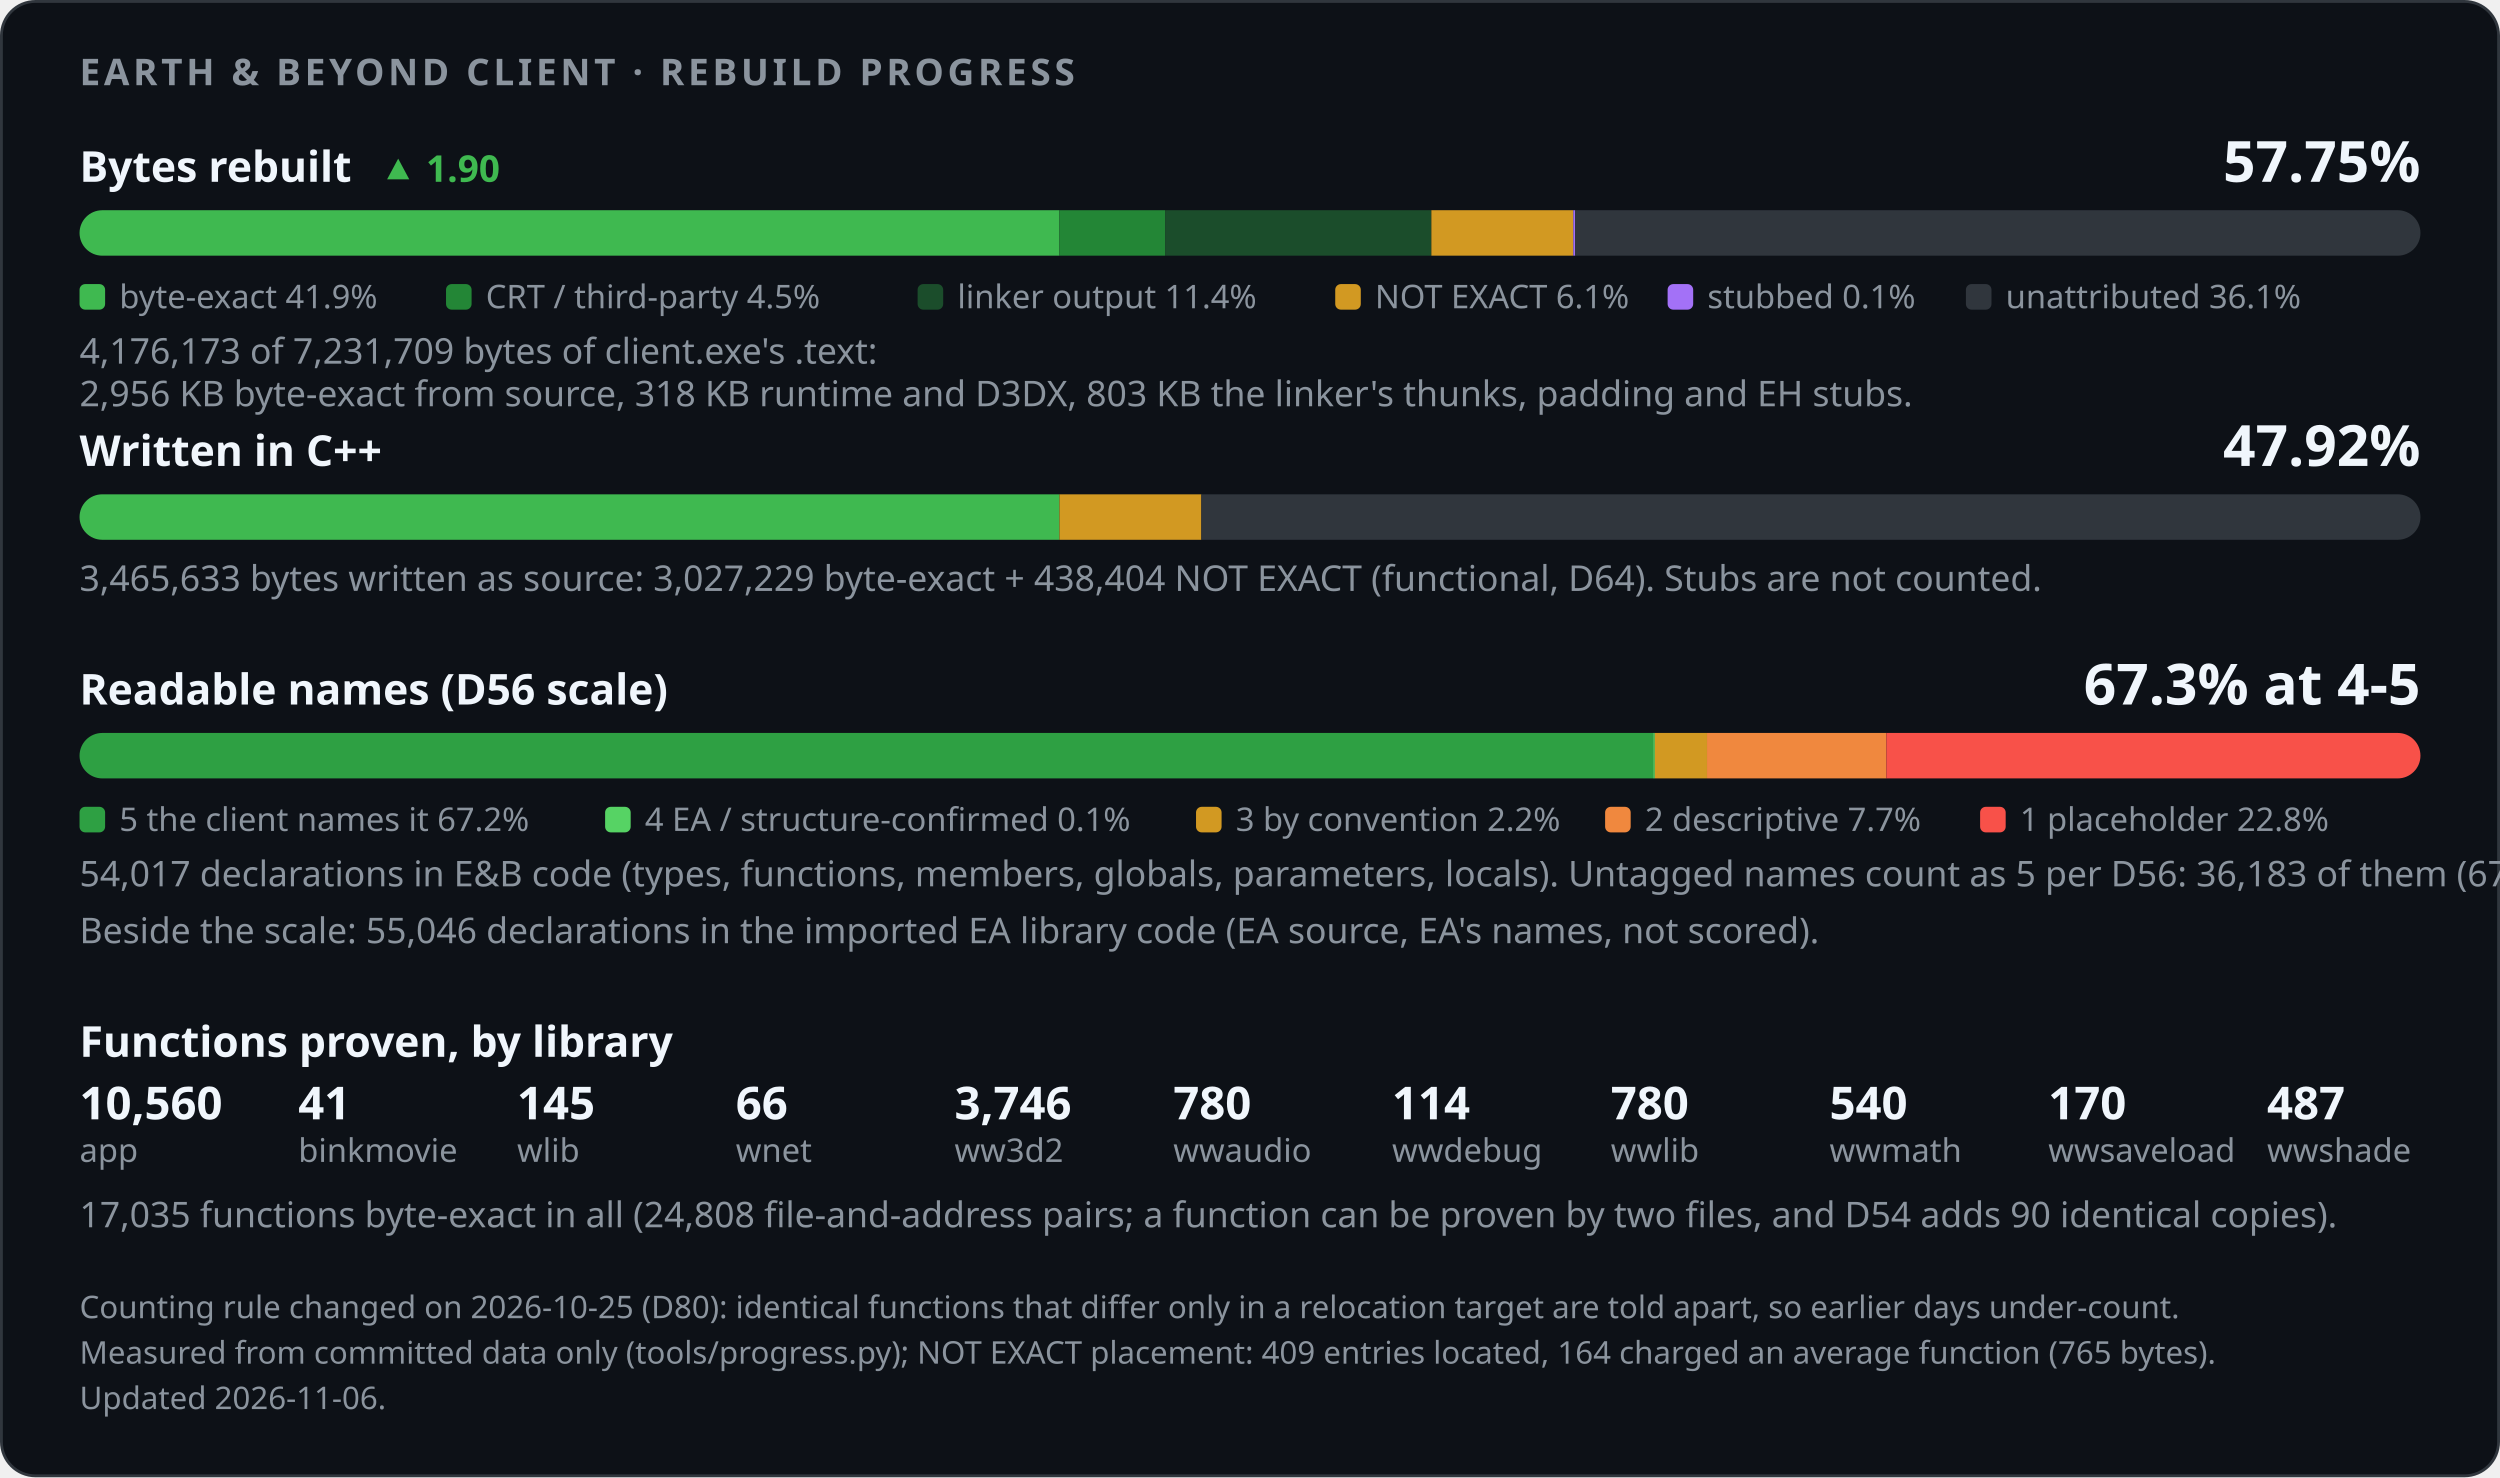
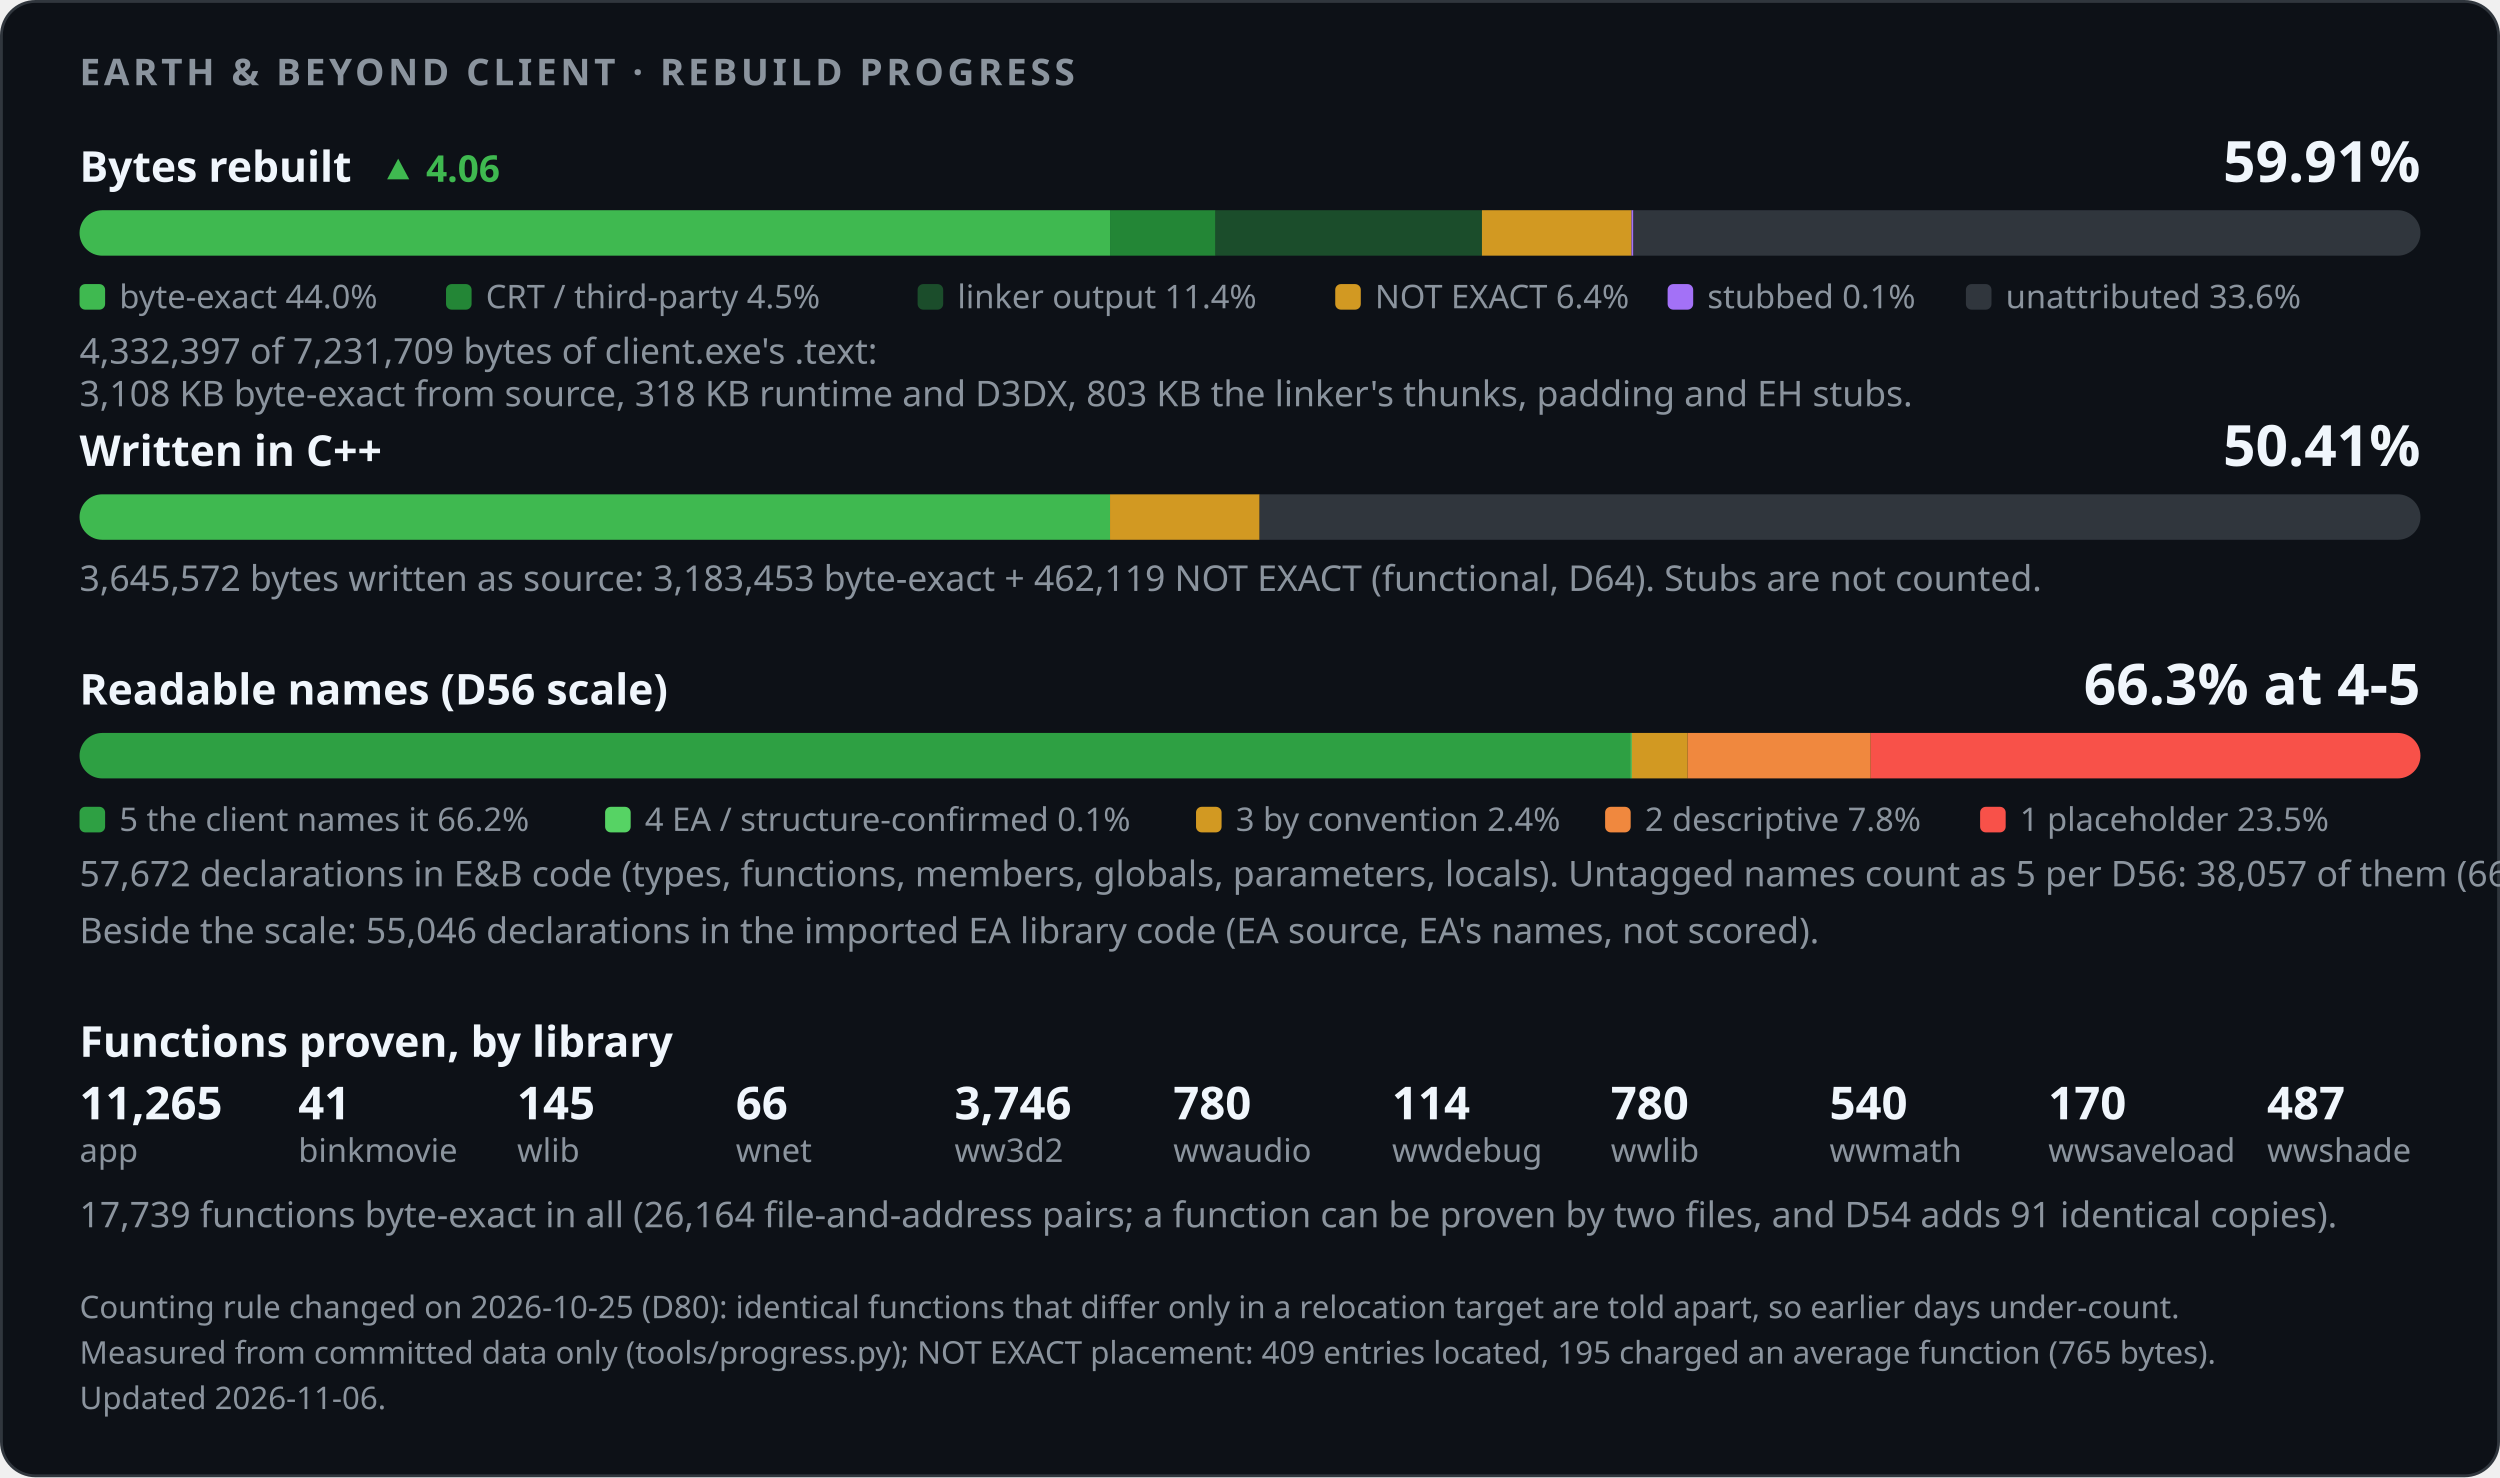
<svg xmlns="http://www.w3.org/2000/svg" width="880" height="520" viewBox="0 0 880 520" role="img" aria-labelledby="title desc">
  <style>
    .card { fill: #0d1117; stroke: #30363d; } .strong { fill: #f0f6fc; } .muted { fill: #8b949e; }
    .grid { stroke: #30363d; } .up { fill: #3fb950; } .down { fill: #f85149; }
    .s-exact { fill: #3fb950; } .s-notexact { fill: #d29922; } .s-stub { fill: #a371f7; }
    .s-third { fill: #238636; } .s-linker { fill: #1b4d2b; } .s-unattr { fill: #30363d; }
    .l-exact { stroke: #3fb950; } .l-written { stroke: #58a6ff; }
    @media (prefers-color-scheme: light) {
      .card { fill: #ffffff; stroke: #d0d7de; } .strong { fill: #1f2328; } .muted { fill: #59636e; }
      .grid { stroke: #d0d7de; } .up { fill: #1a7f37; } .down { fill: #cf222e; }
      .s-exact { fill: #1a7f37; } .s-third { fill: #4ac26b; } .s-linker { fill: #aceebb; } .s-unattr { fill: #d0d7de; }
      .l-exact { stroke: #1a7f37; } .l-written { stroke: #0969da; }
    }
  </style>
  <rect class="card" x="0.5" y="0.5" width="879" height="519" rx="12" />
  <g font-family="-apple-system,BlinkMacSystemFont,'Segoe UI','Noto Sans',Helvetica,Arial,sans-serif">
    <text x="28" y="30" class="muted" font-size="13" font-weight="600" letter-spacing="1.3">EARTH &amp; BEYOND CLIENT · REBUILD PROGRESS</text>
-     <text x="28" y="64" class="strong" font-size="15" font-weight="600">Bytes rebuilt<tspan class="up" dx="10" font-size="13" font-weight="600">▲ 1.90</tspan>
+     <text x="28" y="64" class="strong" font-size="15" font-weight="600">Bytes rebuilt<tspan class="up" dx="10" font-size="13" font-weight="600">▲ 4.06</tspan>
    </text>
-     <text x="852" y="64" class="strong" font-size="20" font-weight="700" text-anchor="end">57.75%</text>
+     <text x="852" y="64" class="strong" font-size="20" font-weight="700" text-anchor="end">59.91%</text>
    <clipPath id="clip74">
      <rect x="28" y="74" width="824" height="16" rx="8.0" />
    </clipPath>
    <g clip-path="url(#clip74)">
-       <rect x="28.00" y="74" width="344.93" height="16" class="s-exact" />
-       <rect x="372.93" y="74" width="37.17" height="16" class="s-third" />
-       <rect x="410.10" y="74" width="93.74" height="16" class="s-linker" />
-       <rect x="503.84" y="74" width="49.95" height="16" class="s-notexact" />
-       <rect x="553.80" y="74" width="0.68" height="16" class="s-stub" />
-       <rect x="554.48" y="74" width="297.52" height="16" class="s-unattr" />
+       <rect x="28.00" y="74" width="362.73" height="16" class="s-exact" />
+       <rect x="390.73" y="74" width="37.17" height="16" class="s-third" />
+       <rect x="427.90" y="74" width="93.74" height="16" class="s-linker" />
+       <rect x="521.64" y="74" width="52.66" height="16" class="s-notexact" />
+       <rect x="574.30" y="74" width="0.68" height="16" class="s-stub" />
+       <rect x="574.98" y="74" width="277.02" height="16" class="s-unattr" />
    </g>
    <rect x="28" y="100" width="9" height="9" rx="2" class="s-exact" />
-     <text x="42" y="108.5" class="muted" font-size="11.5">byte-exact 41.9%</text>
+     <text x="42" y="108.5" class="muted" font-size="11.5">byte-exact 44.0%</text>
    <rect x="157" y="100" width="9" height="9" rx="2" class="s-third" />
    <text x="171" y="108.5" class="muted" font-size="11.5">CRT / third-party 4.5%</text>
    <rect x="323" y="100" width="9" height="9" rx="2" class="s-linker" />
    <text x="337" y="108.5" class="muted" font-size="11.5">linker output 11.4%</text>
    <rect x="470" y="100" width="9" height="9" rx="2" class="s-notexact" />
-     <text x="484" y="108.5" class="muted" font-size="11.5">NOT EXACT 6.1%</text>
+     <text x="484" y="108.5" class="muted" font-size="11.5">NOT EXACT 6.4%</text>
    <rect x="587" y="100" width="9" height="9" rx="2" class="s-stub" />
    <text x="601" y="108.5" class="muted" font-size="11.5">stubbed 0.1%</text>
    <rect x="692" y="100" width="9" height="9" rx="2" class="s-unattr" />
-     <text x="706" y="108.5" class="muted" font-size="11.5">unattributed 36.1%</text>
-     <text x="28" y="128" class="muted" font-size="12.5">4,176,173 of 7,231,709 bytes of client.exe's .text:</text>
-     <text x="28" y="143" class="muted" font-size="12.5">2,956 KB byte-exact from source, 318 KB runtime and D3DX, 803 KB the linker's thunks, padding and EH stubs.</text>
+     <text x="706" y="108.5" class="muted" font-size="11.5">unattributed 33.6%</text>
+     <text x="28" y="128" class="muted" font-size="12.5">4,332,397 of 7,231,709 bytes of client.exe's .text:</text>
+     <text x="28" y="143" class="muted" font-size="12.5">3,108 KB byte-exact from source, 318 KB runtime and D3DX, 803 KB the linker's thunks, padding and EH stubs.</text>
    <text x="28" y="164" class="strong" font-size="15" font-weight="600">Written in C++</text>
-     <text x="852" y="164" class="strong" font-size="20" font-weight="700" text-anchor="end">47.92%</text>
+     <text x="852" y="164" class="strong" font-size="20" font-weight="700" text-anchor="end">50.41%</text>
    <clipPath id="clip174">
      <rect x="28" y="174" width="824" height="16" rx="8.0" />
    </clipPath>
    <g clip-path="url(#clip174)">
-       <rect x="28.00" y="174" width="344.93" height="16" class="s-exact" />
-       <rect x="372.93" y="174" width="49.95" height="16" class="s-notexact" />
-       <rect x="422.88" y="174" width="429.12" height="16" class="s-unattr" />
+       <rect x="28.00" y="174" width="362.73" height="16" class="s-exact" />
+       <rect x="390.73" y="174" width="52.66" height="16" class="s-notexact" />
+       <rect x="443.39" y="174" width="408.61" height="16" class="s-unattr" />
    </g>
-     <text x="28" y="208" class="muted" font-size="12.5">3,465,633 bytes written as source: 3,027,229 byte-exact + 438,404 NOT EXACT (functional, D64). Stubs are not counted.</text>
+     <text x="28" y="208" class="muted" font-size="12.5">3,645,572 bytes written as source: 3,183,453 byte-exact + 462,119 NOT EXACT (functional, D64). Stubs are not counted.</text>
    <text x="28" y="248" class="strong" font-size="15" font-weight="600">Readable names (D56 scale)</text>
-     <text x="852" y="248" class="strong" font-size="20" font-weight="700" text-anchor="end">67.3% at 4-5</text>
+     <text x="852" y="248" class="strong" font-size="20" font-weight="700" text-anchor="end">66.3% at 4-5</text>
    <clipPath id="clip258">
      <rect x="28" y="258" width="824" height="16" rx="8.0" />
    </clipPath>
    <g clip-path="url(#clip258)">
-       <rect x="28.00" y="258" width="553.92" height="16" fill="#2ea043" />
-       <rect x="581.92" y="258" width="0.59" height="16" fill="#56d364" />
-       <rect x="582.51" y="258" width="18.35" height="16" fill="#d29922" />
-       <rect x="600.87" y="258" width="63.12" height="16" fill="#f0883e" />
-       <rect x="663.99" y="258" width="188.01" height="16" fill="#f85149" />
+       <rect x="28.00" y="258" width="545.86" height="16" fill="#2ea043" />
+       <rect x="573.86" y="258" width="0.56" height="16" fill="#56d364" />
+       <rect x="574.42" y="258" width="19.65" height="16" fill="#d29922" />
+       <rect x="594.06" y="258" width="64.44" height="16" fill="#f0883e" />
+       <rect x="658.50" y="258" width="193.50" height="16" fill="#f85149" />
    </g>
    <rect x="28" y="284" width="9" height="9" rx="2" fill="#2ea043" />
-     <text x="42" y="292.5" class="muted" font-size="11.5">5 the client names it 67.2%</text>
+     <text x="42" y="292.5" class="muted" font-size="11.5">5 the client names it 66.2%</text>
    <rect x="213" y="284" width="9" height="9" rx="2" fill="#56d364" />
    <text x="227" y="292.5" class="muted" font-size="11.5">4 EA / structure-confirmed 0.1%</text>
    <rect x="421" y="284" width="9" height="9" rx="2" fill="#d29922" />
-     <text x="435" y="292.5" class="muted" font-size="11.5">3 by convention 2.2%</text>
+     <text x="435" y="292.5" class="muted" font-size="11.5">3 by convention 2.4%</text>
    <rect x="565" y="284" width="9" height="9" rx="2" fill="#f0883e" />
-     <text x="579" y="292.5" class="muted" font-size="11.5">2 descriptive 7.7%</text>
+     <text x="579" y="292.5" class="muted" font-size="11.5">2 descriptive 7.8%</text>
    <rect x="697" y="284" width="9" height="9" rx="2" fill="#f85149" />
-     <text x="711" y="292.5" class="muted" font-size="11.5">1 placeholder 22.8%</text>
-     <text x="28" y="312" class="muted" font-size="12.5">54,017 declarations in E&amp;B code (types, functions, members, globals, parameters, locals). Untagged names count as 5 per D56: 36,183 of them (67.0%).</text>
+     <text x="711" y="292.5" class="muted" font-size="11.5">1 placeholder 23.5%</text>
+     <text x="28" y="312" class="muted" font-size="12.5">57,672 declarations in E&amp;B code (types, functions, members, globals, parameters, locals). Untagged names count as 5 per D56: 38,057 of them (66.0%).</text>
    <text x="28" y="332" class="muted" font-size="12.5">Beside the scale: 55,046 declarations in the imported EA library code (EA source, EA's names, not scored).</text>
    <text x="28" y="372" class="strong" font-size="15" font-weight="600">Functions proven, by library</text>
-     <text x="28" y="394" class="strong" font-size="16" font-weight="700">10,560</text>
+     <text x="28" y="394" class="strong" font-size="16" font-weight="700">11,265</text>
    <text x="28" y="409" class="muted" font-size="11.5">app</text>
    <text x="105" y="394" class="strong" font-size="16" font-weight="700">41</text>
    <text x="105" y="409" class="muted" font-size="11.5">binkmovie</text>
    <text x="182" y="394" class="strong" font-size="16" font-weight="700">145</text>
    <text x="182" y="409" class="muted" font-size="11.5">wlib</text>
    <text x="259" y="394" class="strong" font-size="16" font-weight="700">66</text>
    <text x="259" y="409" class="muted" font-size="11.5">wnet</text>
    <text x="336" y="394" class="strong" font-size="16" font-weight="700">3,746</text>
    <text x="336" y="409" class="muted" font-size="11.5">ww3d2</text>
    <text x="413" y="394" class="strong" font-size="16" font-weight="700">780</text>
    <text x="413" y="409" class="muted" font-size="11.5">wwaudio</text>
    <text x="490" y="394" class="strong" font-size="16" font-weight="700">114</text>
    <text x="490" y="409" class="muted" font-size="11.5">wwdebug</text>
    <text x="567" y="394" class="strong" font-size="16" font-weight="700">780</text>
    <text x="567" y="409" class="muted" font-size="11.5">wwlib</text>
    <text x="644" y="394" class="strong" font-size="16" font-weight="700">540</text>
    <text x="644" y="409" class="muted" font-size="11.5">wwmath</text>
    <text x="721" y="394" class="strong" font-size="16" font-weight="700">170</text>
    <text x="721" y="409" class="muted" font-size="11.5">wwsaveload</text>
    <text x="798" y="394" class="strong" font-size="16" font-weight="700">487</text>
    <text x="798" y="409" class="muted" font-size="11.5">wwshade</text>
-     <text x="28" y="432" class="muted" font-size="12.5">17,035 functions byte-exact in all (24,808 file-and-address pairs; a function can be proven by two files, and D54 adds 90 identical copies).</text>
+     <text x="28" y="432" class="muted" font-size="12.5">17,739 functions byte-exact in all (26,164 file-and-address pairs; a function can be proven by two files, and D54 adds 91 identical copies).</text>
    <text x="28" y="464" class="muted" font-size="11">Counting rule changed on 2026-10-25 (D80): identical functions that differ only in a relocation target are told apart, so earlier days under-count.</text>
-     <text x="28" y="480" class="muted" font-size="11">Measured from committed data only (tools/progress.py); NOT EXACT placement: 409 entries located, 164 charged an average function (765 bytes).</text>
+     <text x="28" y="480" class="muted" font-size="11">Measured from committed data only (tools/progress.py); NOT EXACT placement: 409 entries located, 195 charged an average function (765 bytes).</text>
    <text x="28" y="496" class="muted" font-size="11">Updated 2026-11-06.</text>
  </g>
</svg>
